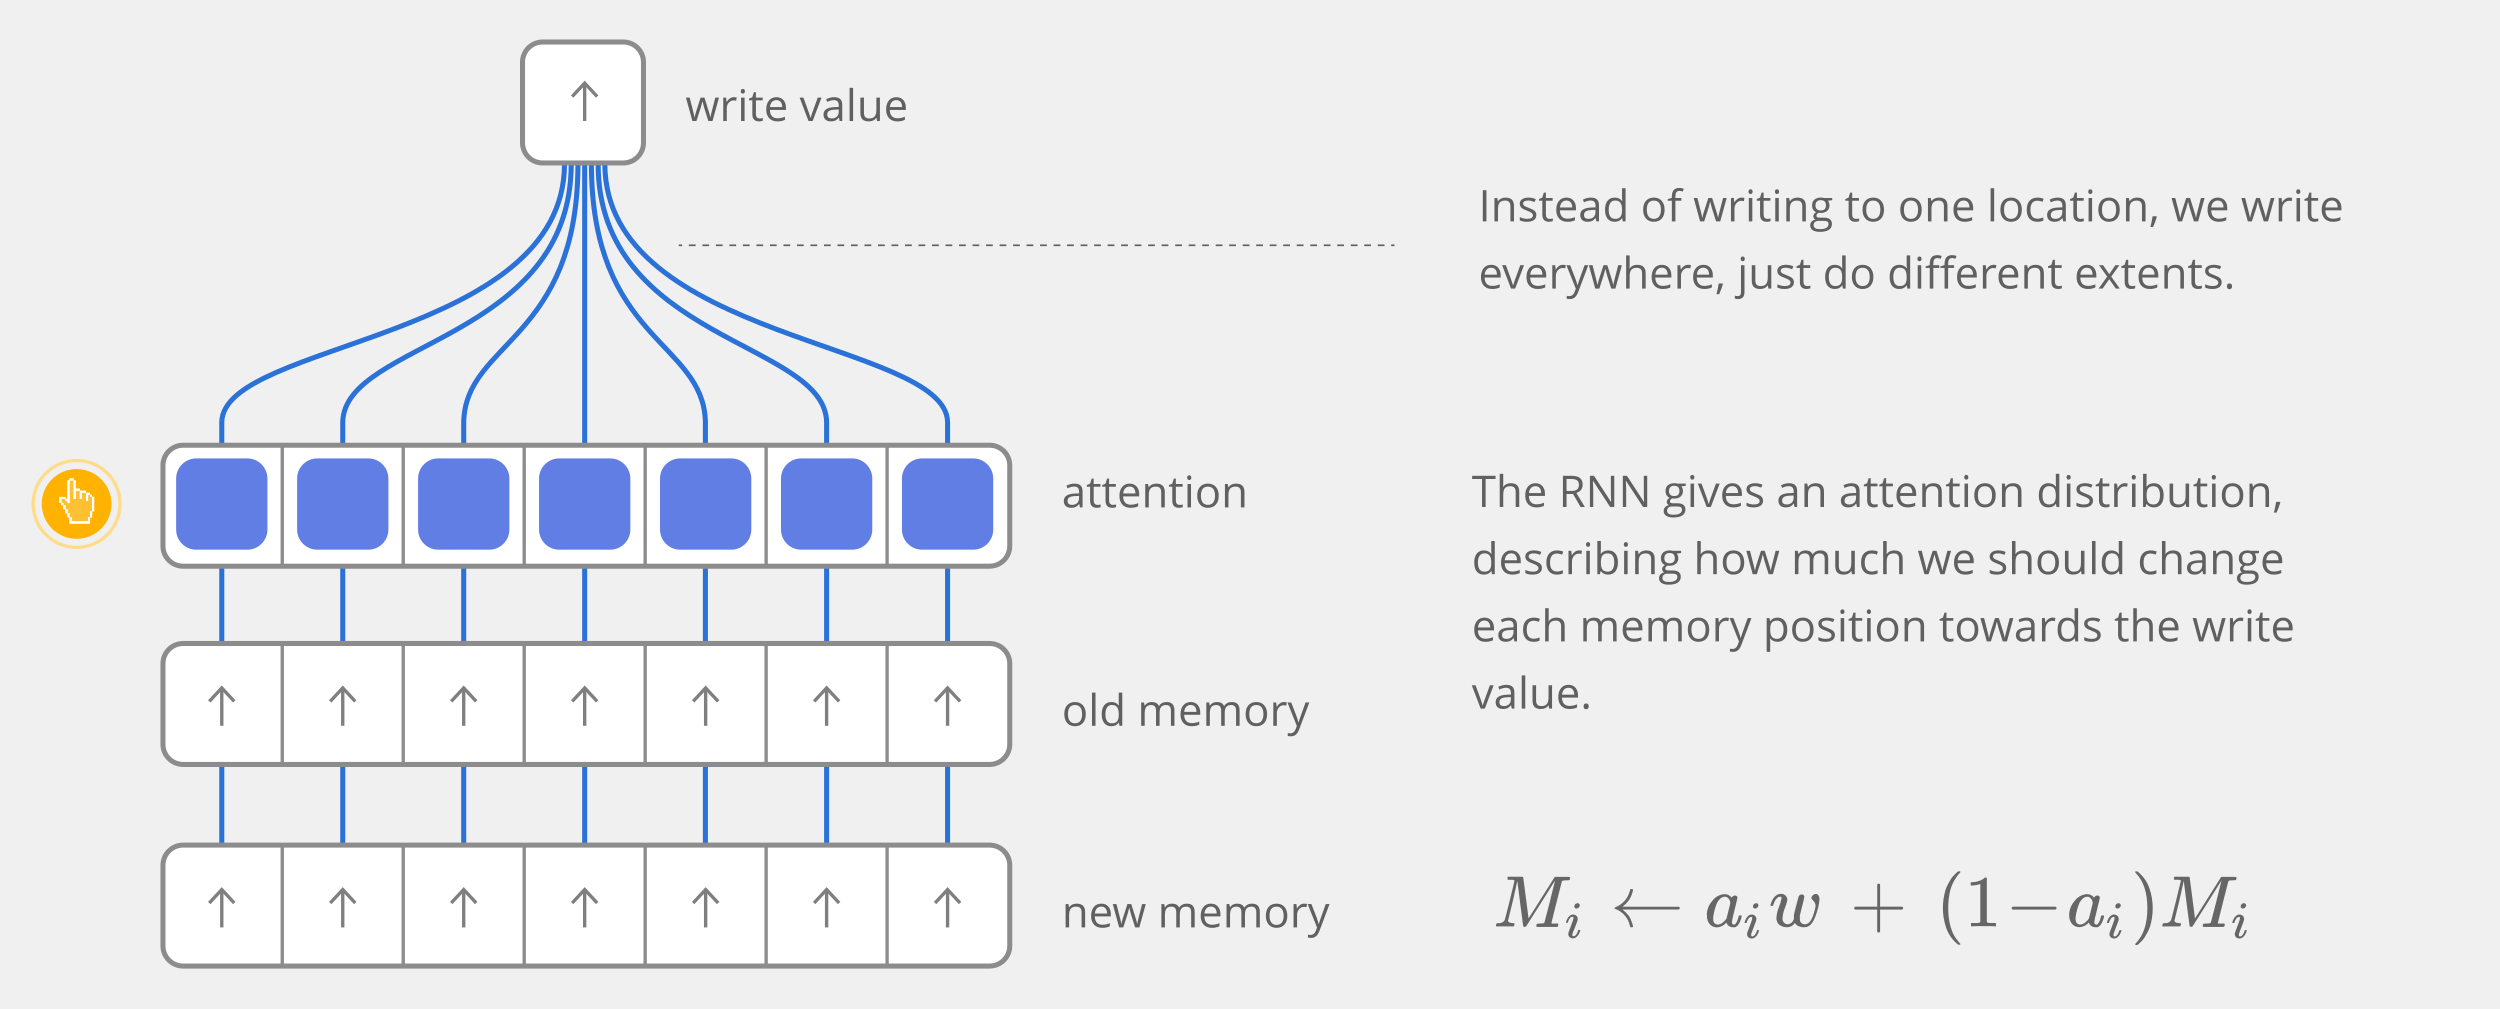
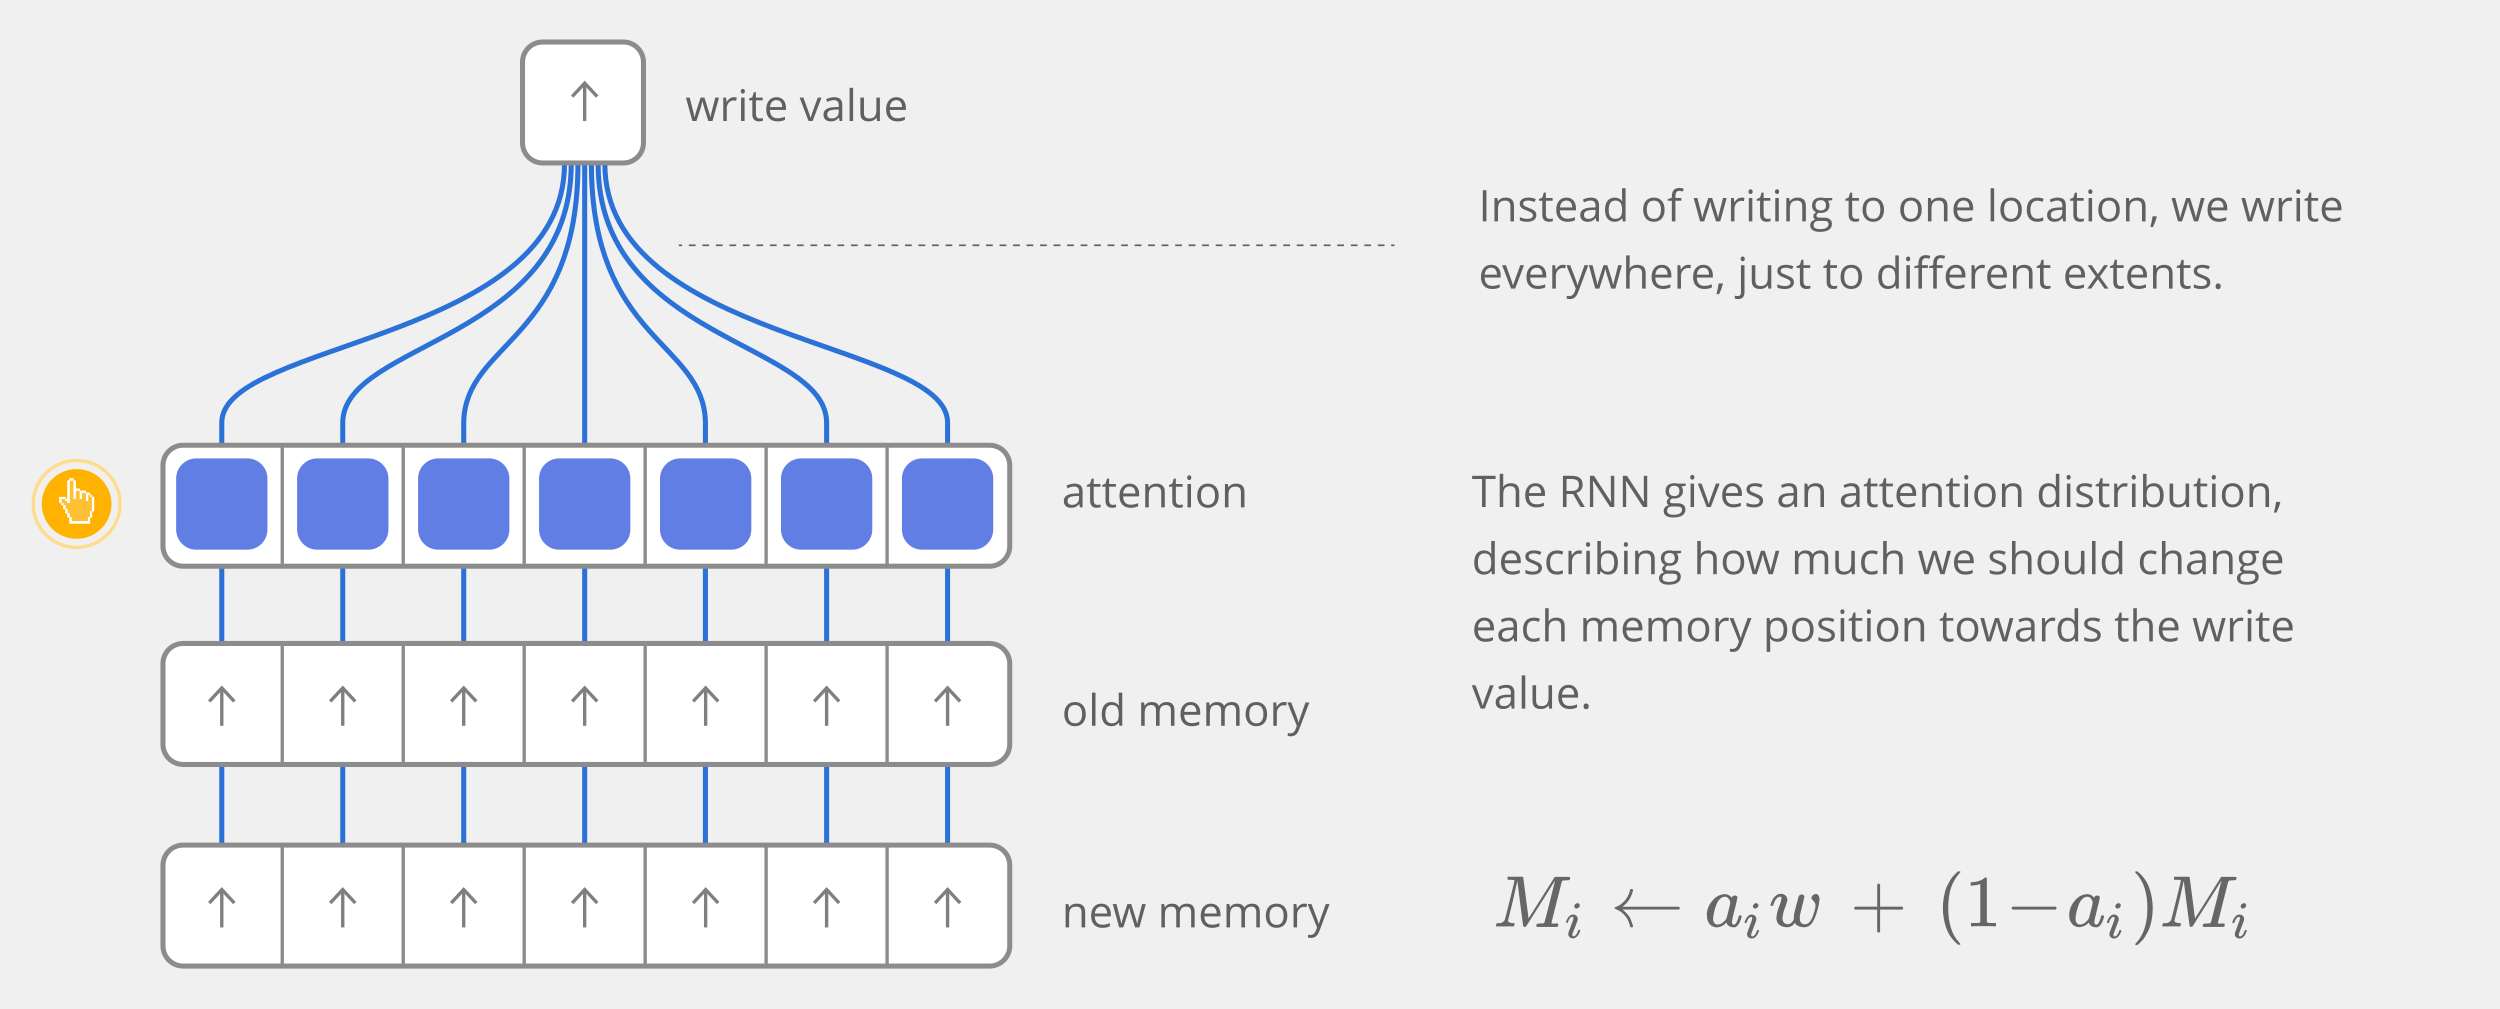
- <svg xmlns="http://www.w3.org/2000/svg" xmlns:xlink="http://www.w3.org/1999/xlink" id="edges" viewBox="0 0 744 300">
+ <svg xmlns="http://www.w3.org/2000/svg" xmlns:xlink="http://www.w3.org/1999/xlink" id="edges" width="744" height="300" viewBox="0 0 744 300">
  <defs>
    <symbol id="array-1" data-name="array-1" viewBox="0 0 37.5 37.5">
      <rect x="0.75" y="0.75" width="36" height="36" rx="6" ry="6" fill="#fff" stroke="#8c8c8c" stroke-miterlimit="10" stroke-width="1.5" />
    </symbol>
    <symbol id="array-7" data-name="array-7" viewBox="0 0 253.5 37.5">
      <rect x="0.75" y="0.75" width="252" height="36" rx="6" ry="6" fill="#fff" stroke="#8c8c8c" stroke-miterlimit="10" stroke-width="1.5" />
      <line x1="36.25" y1="36.75" x2="36.25" y2="0.75" fill="none" stroke="#8c8c8c" stroke-miterlimit="10" />
      <line x1="72.25" y1="36.75" x2="72.25" y2="0.75" fill="none" stroke="#8c8c8c" stroke-miterlimit="10" />
      <line x1="108.25" y1="36.75" x2="108.25" y2="0.75" fill="none" stroke="#8c8c8c" stroke-miterlimit="10" />
      <line x1="144.25" y1="36.75" x2="144.25" y2="0.75" fill="none" stroke="#8c8c8c" stroke-miterlimit="10" />
      <line x1="180.25" y1="36.75" x2="180.25" y2="0.75" fill="none" stroke="#8c8c8c" stroke-miterlimit="10" />
      <line x1="216.25" y1="36.75" x2="216.25" y2="0.75" fill="none" stroke="#8c8c8c" stroke-miterlimit="10" />
    </symbol>
    <symbol id="array-positive-value" data-name="array-positive-value" viewBox="0 0 36 36">
      <rect width="36" height="36" fill="#0080f7" opacity="0" />
      <rect x="4.42" y="4.42" width="27.17" height="27.17" rx="6" ry="6" fill="#3a5edd" opacity="0.8" />
    </symbol>
    <symbol id="array-vector" data-name="array-vector" viewBox="0 0 36 36">
      <rect width="36" height="36" fill="#d8c2f2" opacity="0" />
      <g opacity="0.5">
        <g>
          <line x1="18" y1="24" x2="18" y2="13.08" fill="none" stroke="#000" stroke-miterlimit="10" />
          <polygon points="22.09 16.4 21.36 17.08 18 13.47 14.64 17.08 13.91 16.4 18 12 22.09 16.4" />
        </g>
      </g>
    </symbol>
    <symbol id="pointer" data-name="pointer" viewBox="0 0 26.87 26.87">
      <circle cx="13.43" cy="13.43" r="12.93" fill="none" stroke="#ffdc8c" stroke-miterlimit="10" />
      <circle cx="13.43" cy="13.43" r="10.38" fill="#ffb200" />
      <polygon points="11.32 19.26 11.32 17.43 10.72 17.43 10.71 16.14 10.1 16.21 10.1 15 9.54 14.99 9.46 13.78 8.88 13.78 8.89 13.16 8.28 13.16 8.28 11.34 10.11 11.34 10.11 11.94 10.71 11.94 10.71 6.46 11.33 6.45 11.33 5.86 12.54 5.86 12.54 6.45 13.16 6.47 13.16 8.89 14.37 8.89 14.39 9.49 16.21 9.51 16.21 10.12 17.43 10.12 17.43 10.79 18.04 10.73 18.05 11.39 18.65 11.33 18.65 15.61 18.04 15.52 17.98 17.43 17.43 17.43 17.43 19.26 11.32 19.26" fill="#fff" opacity="0.2" />
      <g>
        <path d="M10.11,11.94c0-.09,0-0.19,0-0.28s0-.21,0-0.32H8.28v1.82H8.89V11.95h1.23v0.63h0.6v0.6h0.61V13.09q0-2.4,0-4.8,0-.92,0-1.85h1.21V5.85H11.33v0.6H10.71v5.47h-0.6Zm4.28-2.44a0.45,0.45,0,0,1,0-.07c0-.15,0-0.3,0-0.45s0,0,0-.08H13.16V6.47H12.55v5.47h0.61V9.51h1.24s0,0.06,0,.09q0,1.12,0,2.25s0,0.07,0,.1H15V10.12h1.23v2.43h0.6V10.71l0.57,0s0,0,0,.05,0,0.29,0,.44,0,0.07,0,.11H18a0,0,0,0,1,.06.06c0,0.24,0,.48,0,0.72q0,1.71,0,3.41s0,0,0,.08h-0.6s0,0,0,0q0,0.86,0,1.72s0,0,0,.06H16.81v1.21H11.94V17.42H11.33V16.21h-0.6a11.4,11.4,0,0,0,0,1.22h0.6v1.83c2,0,4.07,0,6.11,0,0-.1,0-0.19,0-0.28,0-.46,0-0.93,0-1.39a1.53,1.53,0,0,0,0-.16H18c0.05,0,.07,0,0.07-0.07,0-.45,0-0.89,0-1.34,0-.13,0-0.26,0-0.4l0.3,0h0.3V11.33H18v-0.6H17.43V10.11H16.21V9.51H14.39ZM10.1,15v1.21h0.52a0.07,0.07,0,0,0,.08-0.08c0-.32,0-0.65,0-1,0-.06,0-0.11,0-0.17H10.11V13.77H9.49V13.16H8.91a2.7,2.7,0,0,0,0,.62H9.47s0,0,0,.07,0,0.27,0,.41,0,0.45,0,.68a0,0,0,0,0,.05.06H10.1Z" fill="#fff" />
        <path d="M17.43,17.43s0,0,0-.06q0-.86,0-1.72s0,0,0,0H18s0-.06,0-0.08q0-1.71,0-3.41c0-.24,0-0.48,0-0.72A0,0,0,0,0,18,11.33H17.44s0-.07,0-0.11,0-.29,0-0.44,0-.05,0-0.05l-0.57,0v1.84h-0.6V10.12H15v1.82H14.38s0-.07,0-0.1q0-1.12,0-2.25s0-.06,0-0.09h1.81v0.6h1.22v0.62H18v0.6h0.61v4.28h-0.3l-0.3,0c0,0.14,0,.27,0,0.4,0,0.45,0,.89,0,1.34,0,0.05,0,.07-0.07.07H17.43Z" fill="#fff" />
        <path d="M17.43,17.43a1.53,1.53,0,0,1,0,.16c0,0.46,0,.93,0,1.39,0,0.09,0,.17,0,0.28-2,0-4.06,0-6.11,0V17.43h-0.6a11.4,11.4,0,0,1,0-1.22h0.6v1.21h0.61v1.22h4.88V17.43h0.62Z" fill="#fff" />
        <path d="M11.33,6.45q0,0.92,0,1.85,0,2.4,0,4.8v0.07H10.72v-0.6h-0.6V11.93h0.6V6.46h0.61Z" fill="#fff" />
        <path d="M14.39,9.49H13.16v2.43H12.55V6.47h0.61V8.89h1.21s0,0.06,0,.08,0,0.3,0,.45a0.44,0.44,0,0,0,0,.07h0Z" fill="#fff" />
        <path d="M10.1,15H9.54a0,0,0,0,1-.05-0.06c0-.23,0-0.45,0-0.68s0-.27,0-0.41,0,0,0-.07H8.88a2.7,2.7,0,0,1,0-.62H9.49v0.61h0.62V15h0.61c0,0.06,0,.12,0,0.17,0,0.32,0,.65,0,1a0.07,0.07,0,0,1-.08.08H10.1V15Z" fill="#fff" />
        <path d="M10.11,11.93H8.89v1.21H8.28V11.34h1.83c0,0.11,0,.21,0,0.32s0,0.19,0,.28h0Z" fill="#fff" />
        <path d="M11.33,6.45V5.85h1.21v0.6H11.33Z" fill="#fff" />
      </g>
    </symbol>
  </defs>
  <g id="paths">
    <path id="path24182" d="M168,48.7c0,52.66-101.44,52.89-102,76.88V251" fill="none" stroke="#2a71d8" stroke-miterlimit="10" stroke-width="1.5" />
    <path id="path24184" d="M170,48.7c0,52.66-67.44,52.89-68,76.88V251" fill="none" stroke="#2a71d8" stroke-miterlimit="10" stroke-width="1.5" />
    <path id="path24186" d="M172,48.7c0,52.66-33.44,52.89-34,76.88V251" fill="none" stroke="#2a71d8" stroke-miterlimit="10" stroke-width="1.5" />
    <path id="path24249" d="M174,48V251" fill="none" stroke="#2a71d8" stroke-miterlimit="10" stroke-width="1.5" />
    <path id="path24264" d="M176,48.7c0,52.66,33.37,52.89,33.93,76.88V251" fill="none" stroke="#2a71d8" stroke-miterlimit="10" stroke-width="1.5" />
    <path id="path24262" d="M178,48.7c0,52.66,67.44,52.89,68,76.88V251" fill="none" stroke="#2a71d8" stroke-miterlimit="10" stroke-width="1.5" />
    <path id="path24260" d="M180,48.7c0,52.66,101.44,52.89,102,76.88V251" fill="none" stroke="#2a71d8" stroke-miterlimit="10" stroke-width="1.5" />
  </g>
  <use id="array-1-3" data-name="array-1" width="37.5" height="37.5" transform="translate(154.75 11.75)" xlink:href="#array-1" />
  <use id="array-7-3" data-name="array-7" width="253.5" height="37.5" transform="translate(47.75 131.75)" xlink:href="#array-7" />
  <use width="253.5" height="37.5" transform="translate(47.75 190.75)" xlink:href="#array-7" />
  <use id="array-7-8" data-name="array-7" width="253.5" height="37.5" transform="translate(47.75 250.75)" xlink:href="#array-7" />
  <g id="attention">
    <use width="36" height="36" transform="translate(48 132)" xlink:href="#array-positive-value" />
    <use width="36" height="36" transform="translate(84 132)" xlink:href="#array-positive-value" />
    <use width="36" height="36" transform="translate(120 132)" xlink:href="#array-positive-value" />
    <use width="36" height="36" transform="translate(156 132)" xlink:href="#array-positive-value" />
    <use width="36" height="36" transform="translate(192 132)" xlink:href="#array-positive-value" />
    <use width="36" height="36" transform="translate(228 132)" xlink:href="#array-positive-value" />
    <use width="36" height="36" transform="translate(264 132)" xlink:href="#array-positive-value" />
  </g>
  <g opacity="0.6">
    <text transform="translate(316 151)" font-size="13" font-family="Open Sans">attention</text>
  </g>
  <g opacity="0.6">
    <text transform="translate(316 216)" font-size="13" font-family="Open Sans">old memory</text>
  </g>
  <g opacity="0.6">
    <text transform="translate(316 276)" font-size="13" font-family="Open Sans">new memory</text>
  </g>
  <g opacity="0.6">
    <text transform="translate(204 36)" font-size="13" font-family="Open Sans">write value</text>
  </g>
  <g id="write-result">
    <use width="36" height="36" transform="translate(156 12)" xlink:href="#array-vector" />
  </g>
  <g id="memory">
    <use width="36" height="36" transform="translate(48 192)" xlink:href="#array-vector" />
    <use width="36" height="36" transform="translate(84 192)" xlink:href="#array-vector" />
    <use width="36" height="36" transform="translate(120 192)" xlink:href="#array-vector" />
    <use width="36" height="36" transform="translate(156 192)" xlink:href="#array-vector" />
    <use width="36" height="36" transform="translate(192 192)" xlink:href="#array-vector" />
    <use width="36" height="36" transform="translate(228 192)" xlink:href="#array-vector" />
    <use width="36" height="36" transform="translate(264 192)" xlink:href="#array-vector" />
  </g>
  <g id="new-memory">
    <use width="36" height="36" transform="translate(48 252)" xlink:href="#array-vector" />
    <use width="36" height="36" transform="translate(84 252)" xlink:href="#array-vector" />
    <use width="36" height="36" transform="translate(120 252)" xlink:href="#array-vector" />
    <use width="36" height="36" transform="translate(156 252)" xlink:href="#array-vector" />
    <use width="36" height="36" transform="translate(192 252)" xlink:href="#array-vector" />
    <use width="36" height="36" transform="translate(228 252)" xlink:href="#array-vector" />
    <use width="36" height="36" transform="translate(264 252)" xlink:href="#array-vector" />
  </g>
  <use width="26.87" height="26.87" transform="translate(9.37 136.54)" xlink:href="#pointer" />
  <g opacity="0.6">
    <text transform="translate(438 150.88)" font-size="13" font-family="Open Sans">The RNN gives an attention distribution, <tspan x="0" y="20">describing how much we should change </tspan>
      <tspan x="0" y="40">each memory position towards the write </tspan>
      <tspan x="0" y="60">value.</tspan>
    </text>
  </g>
  <g opacity="0.6">
-     <text transform="translate(440 65.88)" font-size="13" font-family="Open Sans">Instead of writing to one location, we write <tspan x="0" y="20">everywhere, just do different extents.</tspan>
+     <text transform="translate(440 65.88)" font-size="13" font-family="Open Sans">Instead of writing to one location, we write <tspan x="0" y="20">everywhere, just to different extents.</tspan>
    </text>
  </g>
  <g opacity="0.6">
    <g>
      <line x1="202" y1="73" x2="203" y2="73" fill="none" stroke="#000" stroke-miterlimit="10" stroke-width="0.5" />
      <line x1="205.01" y1="73" x2="413" y2="73" fill="none" stroke="#000" stroke-miterlimit="10" stroke-width="0.5" stroke-dasharray="2.01 2.01" />
      <line x1="414" y1="73" x2="415" y2="73" fill="none" stroke="#000" stroke-miterlimit="10" stroke-width="0.5" />
    </g>
  </g>
  <g>
    <path d="M450.73,262a2.39,2.39,0,0,0-1.25-.18,6.31,6.31,0,0,1-.68,0,0.19,0.19,0,0,1-.15-0.22s0-.09,0-0.24l0-.15a0.66,0.66,0,0,0,0-.11,0.38,0.38,0,0,1,0-.11q0-.09,0-0.07s0,0,.09,0a0.11,0.11,0,0,1,.11,0,0.31,0.31,0,0,0,.18,0l0.26,0h0.66l1,0h2a0.44,0.44,0,0,1,.35.11q0,0.09.81,6.18l0.79,6.11,0.5-.81q0.53-.79,1.4-2.19l1.93-3.07q3.83-6.11,3.88-6.16l0.07-.07,0.09-.07,0.13,0h3a5.33,5.33,0,0,0,.64,0q0.74,0,.74.24a1.8,1.8,0,0,1-.07.37q-0.07.26-.07,0.28a1.3,1.3,0,0,1-.81.13,9.75,9.75,0,0,0-1.12.07,0.63,0.63,0,0,0-.39.24q-0.07.11-1.58,6.2t-1.53,6.16a0.17,0.17,0,0,0,0,.11l0.15,0.09a0.7,0.7,0,0,0,.37,0,3.5,3.5,0,0,1,.72,0h0.68a0.79,0.79,0,0,1,.13.24,1.45,1.45,0,0,1-.15.66,0.48,0.48,0,0,1-.35.11l-0.9,0-2,0h-2a6.47,6.47,0,0,0-.77,0q-0.37,0-.37-0.22s0-.13,0-0.31a0.69,0.69,0,0,1,.18-0.39,1.82,1.82,0,0,1,.5-0.07q0.59,0,1.31-.07a0.58,0.58,0,0,0,.42-0.26q0-.09.83-3.2t1.56-6.2l0.77-3.09-4.25,6.77q-4.29,6.83-4.4,6.94l-0.09,0a0.71,0.71,0,0,1-.35.07,0.39,0.39,0,0,1-.39-0.15q0-.09-0.9-6.79l-0.85-6.73L450.25,268q-1.47,5.83-1.47,6,0.13,0.72,1.58.72h0.22a0.42,0.42,0,0,1,.15.2,1,1,0,0,1-.07.39,0.69,0.69,0,0,1-.18.39l-0.24,0H450l-0.74,0-1.4,0-1.36,0-0.81,0a1.18,1.18,0,0,1-.42,0,0.2,0.2,0,0,1-.09-0.2,2.33,2.33,0,0,1,.07-0.31,1.34,1.34,0,0,1,.11-0.33,0.51,0.51,0,0,1,.48-0.13,1.94,1.94,0,0,0,1.95-.88q0.09-.13,1.51-5.87T450.73,262Z" fill="#666" />
    <path d="M466,274.57a1.7,1.7,0,0,1,.14-0.48,7.43,7.43,0,0,1,.37-0.79,2.56,2.56,0,0,1,.68-0.79,1.4,1.4,0,0,1,.93-0.34,1.46,1.46,0,0,1,1,.36,1.26,1.26,0,0,1,.42,1,3,3,0,0,1-.22.87q-0.22.6-.62,1.63T468,277.73a2.54,2.54,0,0,0-.08.5q0,0.39.26,0.39a1,1,0,0,0,.29,0,1.06,1.06,0,0,0,.36-0.22,2.1,2.1,0,0,0,.42-0.54,4.5,4.5,0,0,0,.39-0.91,0.64,0.64,0,0,1,.08-0.22,0.57,0.57,0,0,1,.26,0q0.31,0,.31.15a1.69,1.69,0,0,1-.14.48,6.1,6.1,0,0,1-.39.79,2.59,2.59,0,0,1-.7.77,1.56,1.56,0,0,1-1,.34,1.46,1.46,0,0,1-.91-0.33,1.22,1.22,0,0,1-.43-1,1.56,1.56,0,0,1,.08-0.5q0.08-.23.67-1.77t0.68-1.87a2.57,2.57,0,0,0,.11-0.6q0-.37-0.26-0.37h0a1.08,1.08,0,0,0-.85.51,3.61,3.61,0,0,0-.59,1.3l0,0a0.12,0.12,0,0,0,0,0,0,0,0,0,1,0,0l0,0h-0.4A0.26,0.26,0,0,1,466,274.57Zm2.52-4.85a0.87,0.87,0,0,1,.29-0.65,1,1,0,0,1,.68-0.29,0.63,0.63,0,0,1,.46.19,0.69,0.69,0,0,1,.2.46,0.88,0.88,0,0,1-.31.65,1,1,0,0,1-.68.31,0.7,0.7,0,0,1-.43-0.15A0.64,0.64,0,0,1,468.5,269.73Z" fill="#666" />
    <path d="M499.93,270v0.24a0.54,0.54,0,0,1-.33.44H482.86l0.37,0.31a6,6,0,0,1,.64.59q0.31,0.33.72,0.81a4.46,4.46,0,0,1,.72,1.23q0.31,0.74.57,1.56a2.46,2.46,0,0,1,.11.55q0,0.24-.44.24h-0.22a0.18,0.18,0,0,1-.13-0.09,0.86,0.86,0,0,1-.11-0.2,2.12,2.12,0,0,1-.09-0.42,6.69,6.69,0,0,0-1.49-2.85,6.76,6.76,0,0,0-2.67-1.86,0.86,0.86,0,0,1-.39-0.24,0.26,0.26,0,0,1,.09-0.22,1.45,1.45,0,0,1,.31-0.15,6.73,6.73,0,0,0,1.86-1.1,6.5,6.5,0,0,0,1.25-1.34,7.54,7.54,0,0,0,.7-1.29,10.74,10.74,0,0,0,.37-1l0.07-.37,0.07-.18a0.24,0.24,0,0,1,.11-0.09,0.68,0.68,0,0,1,.28,0q0.44,0,.44.24a2.46,2.46,0,0,1-.11.55,9.23,9.23,0,0,1-.55,1.51,6.32,6.32,0,0,1-.7,1.18q-0.37.48-.68,0.81a6.53,6.53,0,0,1-.66.61l-0.44.37H499.6a0.54,0.54,0,0,1,.33.44V270Z" fill="#666" />
    <path d="M514.93,268.55a2,2,0,0,0-.11-0.48,2.08,2.08,0,0,0-.5-0.77,1.4,1.4,0,0,0-1-.44,2.1,2.1,0,0,0-1.47.68,4.58,4.58,0,0,0-1.1,1.77,17.49,17.49,0,0,0-.9,3.59v0.24a1.17,1.17,0,0,1,0,.26,1.84,1.84,0,0,0,.39,1.36,1.41,1.41,0,0,0,.94.39,2.47,2.47,0,0,0,1.64-.72,3.68,3.68,0,0,0,1-1.12q0-.09.59-2.34T514.93,268.55Zm-7,3.75a6.47,6.47,0,0,1,1.66-4.21,4.9,4.9,0,0,1,3.75-2,2.48,2.48,0,0,1,2,1.07,1.1,1.1,0,0,1,1-.66,0.78,0.78,0,0,1,.5.18,0.54,0.54,0,0,1,.22.44q0,0.28-.81,3.5t-0.83,3.64a1.17,1.17,0,0,0,.15.72,0.64,0.64,0,0,0,.46.2,1,1,0,0,0,.44-0.2,5,5,0,0,0,.9-2.1,0.82,0.82,0,0,1,.22-0.46,0.64,0.64,0,0,1,.22,0h0.09q0.42,0,.42.2a3.48,3.48,0,0,1-.11.59,6.87,6.87,0,0,1-.44,1.18,3.73,3.73,0,0,1-.7,1.1,2.17,2.17,0,0,1-.7.46,2.34,2.34,0,0,1-.53,0,2.24,2.24,0,0,1-1.25-.33,1.68,1.68,0,0,1-.66-0.68l-0.13-.33s0,0-.09,0l-0.09.09A3.84,3.84,0,0,1,511,276a3,3,0,0,1-2.12-.88A3.69,3.69,0,0,1,508,272.29Z" fill="#666" />
    <path d="M519.16,274.57a1.7,1.7,0,0,1,.14-0.48,7.43,7.43,0,0,1,.37-0.79,2.56,2.56,0,0,1,.68-0.79,1.4,1.4,0,0,1,.93-0.34,1.46,1.46,0,0,1,1,.36,1.26,1.26,0,0,1,.42,1,3,3,0,0,1-.22.87q-0.22.6-.62,1.63t-0.65,1.75a2.54,2.54,0,0,0-.08.5q0,0.39.26,0.39a1,1,0,0,0,.29,0,1.06,1.06,0,0,0,.36-0.22,2.1,2.1,0,0,0,.42-0.54,4.5,4.5,0,0,0,.39-0.91,0.64,0.64,0,0,1,.08-0.22,0.57,0.57,0,0,1,.26,0q0.31,0,.31.15a1.7,1.7,0,0,1-.14.48,6.09,6.09,0,0,1-.39.79,2.59,2.59,0,0,1-.7.77,1.56,1.56,0,0,1-1,.34,1.46,1.46,0,0,1-.91-0.33,1.22,1.22,0,0,1-.43-1,1.56,1.56,0,0,1,.08-0.5q0.08-.23.67-1.77t0.68-1.87a2.57,2.57,0,0,0,.11-0.6q0-.37-0.26-0.37h0a1.08,1.08,0,0,0-.85.51,3.61,3.61,0,0,0-.59,1.3l0,0a0.12,0.12,0,0,0,0,0,0,0,0,0,1,0,0l0,0h-0.4A0.26,0.26,0,0,1,519.16,274.57Zm2.52-4.85a0.87,0.87,0,0,1,.29-0.65,1,1,0,0,1,.68-0.29,0.63,0.63,0,0,1,.46.19,0.69,0.69,0,0,1,.2.46,0.88,0.88,0,0,1-.31.65,1,1,0,0,1-.68.31,0.7,0.7,0,0,1-.43-0.15A0.64,0.64,0,0,1,521.68,269.73Z" fill="#666" />
    <path d="M539.07,267.3a1.17,1.17,0,0,1,.42-0.85,1.4,1.4,0,0,1,.92-0.42,0.94,0.94,0,0,1,.72.39,2,2,0,0,1,.35,1.25,14.75,14.75,0,0,1-.42,2.52q-0.33,1.23-.59,2a13,13,0,0,1-.77,1.77,4.06,4.06,0,0,1-1.2,1.49,2.64,2.64,0,0,1-1.58.5,4,4,0,0,1-1.71-.35,2.29,2.29,0,0,1-1.07-.94l-0.07.09a2.66,2.66,0,0,1-2.19,1.2,4.5,4.5,0,0,1-1.1-.13,4.12,4.12,0,0,1-1-.42,2.09,2.09,0,0,1-.81-0.85,2.88,2.88,0,0,1-.31-1.38,9.89,9.89,0,0,1,.74-3.2,12,12,0,0,0,.77-2.56v-0.31a0.24,0.24,0,0,0-.09-0.15,0.33,0.33,0,0,0-.24-0.09h-0.09a1.28,1.28,0,0,0-.92.42,3.46,3.46,0,0,0-.66.9,5.79,5.79,0,0,0-.37.92,2.14,2.14,0,0,1-.18.48,0.73,0.73,0,0,1-.35,0H527a0.37,0.37,0,0,1-.13-0.2,2.57,2.57,0,0,1,.18-0.61,9.73,9.73,0,0,1,.5-1.12,3.53,3.53,0,0,1,1-1.14,2.23,2.23,0,0,1,1.42-.5,1.87,1.87,0,0,1,1.45.55,1.82,1.82,0,0,1,.5,1.27,11.71,11.71,0,0,1-.72,2.37,9.67,9.67,0,0,0-.72,3,1.85,1.85,0,0,0,.46,1.42,1.75,1.75,0,0,0,1.16.44,2,2,0,0,0,1.66-1.34l0.11-.2v-0.7a0.45,0.45,0,0,1,0-.18,0.38,0.38,0,0,0,0-.15,0.82,0.82,0,0,1,0-.2l0.07-.28q0-.2.07-0.37a3.35,3.35,0,0,1,.13-0.53,6.15,6.15,0,0,0,.18-0.7q0.07-.35.24-0.94,0.64-2.5.72-2.69a1,1,0,0,1,.94-0.59,0.65,0.65,0,0,1,.57.22,0.91,0.91,0,0,1,.18.42,27.52,27.52,0,0,1-.64,2.8q-0.64,2.52-.7,2.89a4.76,4.76,0,0,0,0,.77v0.15a3,3,0,0,0,.07.64,1.29,1.29,0,0,0,.42.64,1.46,1.46,0,0,0,1,.35q1.56,0,2.48-2.67a13.52,13.52,0,0,0,.44-1.42,7.71,7.71,0,0,0,.26-1.31,2,2,0,0,0-.28-1.14,4.92,4.92,0,0,0-.57-0.7A0.86,0.86,0,0,1,539.07,267.3Z" fill="#666" />
    <path d="M551.8,270.54v-0.28a0.48,0.48,0,0,1,.31-0.44h6.55v-3.29l0-3.29a0.58,0.58,0,0,1,.42-0.28,0.48,0.48,0,0,1,.44.33v6.53h6.53a0.46,0.46,0,0,1,0,.88h-6.53v6.53a0.49,0.49,0,0,1-.39.31h-0.09a0.42,0.42,0,0,1-.39-0.31V270.7h-6.55a0.48,0.48,0,0,1-.31-0.44v0.28Z" fill="#666" />
    <path d="M578.2,270.26a18,18,0,0,1,.22-2.87,20.09,20.09,0,0,1,.5-2.34,9.18,9.18,0,0,1,.81-1.93q0.53-.94.83-1.47a5.82,5.82,0,0,1,.92-1.14q0.61-.61.72-0.74a3.94,3.94,0,0,1,.55-0.46h0.37q0.31,0,.31.2a1.77,1.77,0,0,1-.37.46,10,10,0,0,0-.9,1.16,15.15,15.15,0,0,0-1.07,1.88,12.47,12.47,0,0,0-.92,3,22.11,22.11,0,0,0-.37,4.23,21.77,21.77,0,0,0,.37,4.21,14.24,14.24,0,0,0,.9,3,9.92,9.92,0,0,0,1.07,1.88q0.55,0.72.92,1.16a4.94,4.94,0,0,1,.37.46q0,0.2-.33.2h-0.35l-0.61-.53a10.81,10.81,0,0,1-3-4.64A17.91,17.91,0,0,1,578.2,270.26Z" fill="#666" />
    <path d="M589.33,263.07l-0.28.11a6.28,6.28,0,0,1-.88.22,10.1,10.1,0,0,1-1.27.15h-0.42v-1h0.42a7.12,7.12,0,0,0,1.91-.33,5.18,5.18,0,0,0,1.23-.53,5.62,5.62,0,0,0,.61-0.48,0.33,0.33,0,0,1,.26-0.07,0.61,0.61,0,0,1,.37.13v6.55l0,6.57a0.87,0.87,0,0,0,.26.2,2.6,2.6,0,0,0,.53.09q0.42,0,1.36,0H594v1h-0.24q-0.46-.07-3.48-0.07t-3.44.07h-0.26v-1H588l0.55,0a2.14,2.14,0,0,0,.35-0.07l0.18,0a0.44,0.44,0,0,0,.13-0.11,0.17,0.17,0,0,1,.13-0.09V263.07Z" fill="#666" />
    <path d="M598.66,270.54v-0.28a0.48,0.48,0,0,1,.31-0.44h12.73a0.46,0.46,0,0,1,0,.88H599a0.48,0.48,0,0,1-.31-0.44v0.28Z" fill="#666" />
    <path d="M622.78,268.55a2,2,0,0,0-.11-0.48,2.08,2.08,0,0,0-.5-0.77,1.4,1.4,0,0,0-1-.44,2.1,2.1,0,0,0-1.47.68,4.59,4.59,0,0,0-1.1,1.77,17.49,17.49,0,0,0-.9,3.59v0.24a1.17,1.17,0,0,1,0,.26,1.84,1.84,0,0,0,.39,1.36,1.41,1.41,0,0,0,.94.39,2.47,2.47,0,0,0,1.64-.72,3.68,3.68,0,0,0,1-1.12q0-.09.59-2.34T622.78,268.55Zm-7,3.75a6.47,6.47,0,0,1,1.66-4.21,4.9,4.9,0,0,1,3.75-2,2.48,2.48,0,0,1,2,1.07,1.1,1.1,0,0,1,1-.66,0.78,0.78,0,0,1,.5.18,0.54,0.54,0,0,1,.22.44q0,0.28-.81,3.5t-0.83,3.64a1.17,1.17,0,0,0,.15.72,0.64,0.64,0,0,0,.46.2,1,1,0,0,0,.44-0.2,5,5,0,0,0,.9-2.1,0.82,0.82,0,0,1,.22-0.46,0.64,0.64,0,0,1,.22,0h0.09q0.42,0,.42.2a3.48,3.48,0,0,1-.11.59,6.87,6.87,0,0,1-.44,1.18,3.73,3.73,0,0,1-.7,1.1,2.17,2.17,0,0,1-.7.46,2.34,2.34,0,0,1-.53,0,2.24,2.24,0,0,1-1.25-.33,1.68,1.68,0,0,1-.66-0.68l-0.13-.33s0,0-.09,0l-0.09.09a3.84,3.84,0,0,1-2.63,1.23,3,3,0,0,1-2.12-.88A3.69,3.69,0,0,1,615.81,272.29Z" fill="#666" />
    <path d="M627,274.57a1.69,1.69,0,0,1,.14-0.48,7.45,7.45,0,0,1,.37-0.79,2.56,2.56,0,0,1,.68-0.79,1.4,1.4,0,0,1,.93-0.34,1.46,1.46,0,0,1,1,.36,1.26,1.26,0,0,1,.42,1,3,3,0,0,1-.22.87q-0.22.6-.62,1.63t-0.65,1.75a2.53,2.53,0,0,0-.08.5q0,0.39.26,0.39a1,1,0,0,0,.29,0,1.06,1.06,0,0,0,.36-0.22,2.1,2.1,0,0,0,.42-0.54,4.5,4.5,0,0,0,.39-0.91,0.64,0.64,0,0,1,.08-0.22,0.57,0.57,0,0,1,.26,0q0.31,0,.31.15a1.7,1.7,0,0,1-.14.48,6.11,6.11,0,0,1-.39.79,2.59,2.59,0,0,1-.7.77,1.56,1.56,0,0,1-1,.34,1.46,1.46,0,0,1-.91-0.33,1.22,1.22,0,0,1-.43-1,1.56,1.56,0,0,1,.08-0.5q0.08-.23.67-1.77t0.68-1.87a2.57,2.57,0,0,0,.11-0.6q0-.37-0.26-0.37h0a1.08,1.08,0,0,0-.85.51,3.61,3.61,0,0,0-.59,1.3l0,0a0.12,0.12,0,0,0,0,0,0,0,0,0,1,0,0l0,0h-0.4A0.26,0.26,0,0,1,627,274.57Zm2.52-4.85a0.87,0.87,0,0,1,.29-0.65,1,1,0,0,1,.68-0.29,0.63,0.63,0,0,1,.46.19,0.69,0.69,0,0,1,.2.46,0.88,0.88,0,0,1-.31.65,1,1,0,0,1-.68.31,0.7,0.7,0,0,1-.43-0.15A0.64,0.64,0,0,1,629.53,269.73Z" fill="#666" />
    <path d="M635.53,259.33l0.09,0h0.48l0.61,0.53a10.81,10.81,0,0,1,3,4.64,17.91,17.91,0,0,1,.94,5.78,18.29,18.29,0,0,1-.22,2.87,18.84,18.84,0,0,1-.5,2.34,9.87,9.87,0,0,1-.81,1.93q-0.53,1-.83,1.47a6.67,6.67,0,0,1-.9,1.12l-0.7.72q-0.11.11-.5,0.42l-0.09.09h-0.5a0.13,0.13,0,0,1-.11-0.07,0.52,0.52,0,0,1-.07-0.2l0.24-.28q3.4-3.53,3.4-10.41t-3.4-10.41l-0.24-.28A0.26,0.26,0,0,1,635.53,259.33Z" fill="#666" />
    <path d="M649.06,262a2.39,2.39,0,0,0-1.25-.18,6.3,6.3,0,0,1-.68,0,0.19,0.19,0,0,1-.15-0.22s0-.09,0-0.24l0-.15a0.66,0.66,0,0,0,0-.11,0.38,0.38,0,0,1,0-.11q0-.09,0-0.07s0,0,.09,0a0.11,0.11,0,0,1,.11,0,0.31,0.31,0,0,0,.18,0l0.26,0h0.66l1,0h2a0.44,0.44,0,0,1,.35.11q0,0.09.81,6.18l0.79,6.11,0.5-.81q0.53-.79,1.4-2.19l1.93-3.07q3.83-6.11,3.88-6.16l0.07-.07,0.09-.07,0.13,0h3a5.33,5.33,0,0,0,.64,0q0.74,0,.74.24a1.8,1.8,0,0,1-.07.37q-0.07.26-.07,0.28a1.3,1.3,0,0,1-.81.13,9.74,9.74,0,0,0-1.12.07,0.63,0.63,0,0,0-.39.24q-0.07.11-1.58,6.2t-1.53,6.16a0.17,0.17,0,0,0,0,.11l0.15,0.09a0.71,0.71,0,0,0,.37,0,3.5,3.5,0,0,1,.72,0h0.68a0.79,0.79,0,0,1,.13.24,1.45,1.45,0,0,1-.15.66,0.48,0.48,0,0,1-.35.11l-0.9,0-2,0h-2a6.47,6.47,0,0,0-.77,0q-0.37,0-.37-0.22s0-.13,0-0.31a0.69,0.69,0,0,1,.18-0.39,1.82,1.82,0,0,1,.5-0.07q0.59,0,1.31-.07a0.58,0.58,0,0,0,.42-0.26q0-.09.83-3.2t1.56-6.2l0.77-3.09-4.25,6.77q-4.29,6.83-4.4,6.94l-0.09,0a0.71,0.71,0,0,1-.35.07,0.39,0.39,0,0,1-.39-0.15q0-.09-0.9-6.79l-0.85-6.73L648.58,268q-1.47,5.83-1.47,6,0.13,0.72,1.58.72h0.22a0.42,0.42,0,0,1,.15.2,1,1,0,0,1-.07.39,0.69,0.69,0,0,1-.18.39l-0.24,0h-0.26l-0.74,0-1.4,0-1.36,0-0.81,0a1.18,1.18,0,0,1-.42,0,0.2,0.2,0,0,1-.09-0.2,2.33,2.33,0,0,1,.07-0.31,1.34,1.34,0,0,1,.11-0.33,0.51,0.51,0,0,1,.48-0.13,1.94,1.94,0,0,0,1.95-.88q0.09-.13,1.51-5.87T649.06,262Z" fill="#666" />
    <path d="M664.31,274.57a1.7,1.7,0,0,1,.14-0.48,7.44,7.44,0,0,1,.37-0.79,2.56,2.56,0,0,1,.68-0.79,1.4,1.4,0,0,1,.93-0.34,1.46,1.46,0,0,1,1,.36,1.26,1.26,0,0,1,.42,1,3,3,0,0,1-.22.87q-0.22.6-.62,1.63t-0.65,1.75a2.53,2.53,0,0,0-.08.5q0,0.39.26,0.39a1,1,0,0,0,.29,0,1.06,1.06,0,0,0,.36-0.22,2.1,2.1,0,0,0,.42-0.54,4.5,4.5,0,0,0,.39-0.91,0.64,0.64,0,0,1,.08-0.22,0.57,0.57,0,0,1,.26,0q0.31,0,.31.15a1.7,1.7,0,0,1-.14.48,6.11,6.11,0,0,1-.39.79,2.59,2.59,0,0,1-.7.77,1.56,1.56,0,0,1-1,.34,1.46,1.46,0,0,1-.91-0.33,1.22,1.22,0,0,1-.43-1,1.56,1.56,0,0,1,.08-0.5q0.08-.23.67-1.77t0.68-1.87a2.57,2.57,0,0,0,.11-0.6q0-.37-0.26-0.37h0a1.08,1.08,0,0,0-.85.51,3.61,3.61,0,0,0-.59,1.3l0,0a0.12,0.12,0,0,0,0,0,0,0,0,0,1,0,0l0,0h-0.4A0.26,0.26,0,0,1,664.31,274.57Zm2.52-4.85a0.87,0.87,0,0,1,.29-0.65,1,1,0,0,1,.68-0.29,0.63,0.63,0,0,1,.46.19,0.69,0.69,0,0,1,.2.46,0.88,0.88,0,0,1-.31.65,1,1,0,0,1-.68.31,0.7,0.7,0,0,1-.43-0.15A0.64,0.64,0,0,1,666.83,269.73Z" fill="#666" />
  </g>
</svg>
